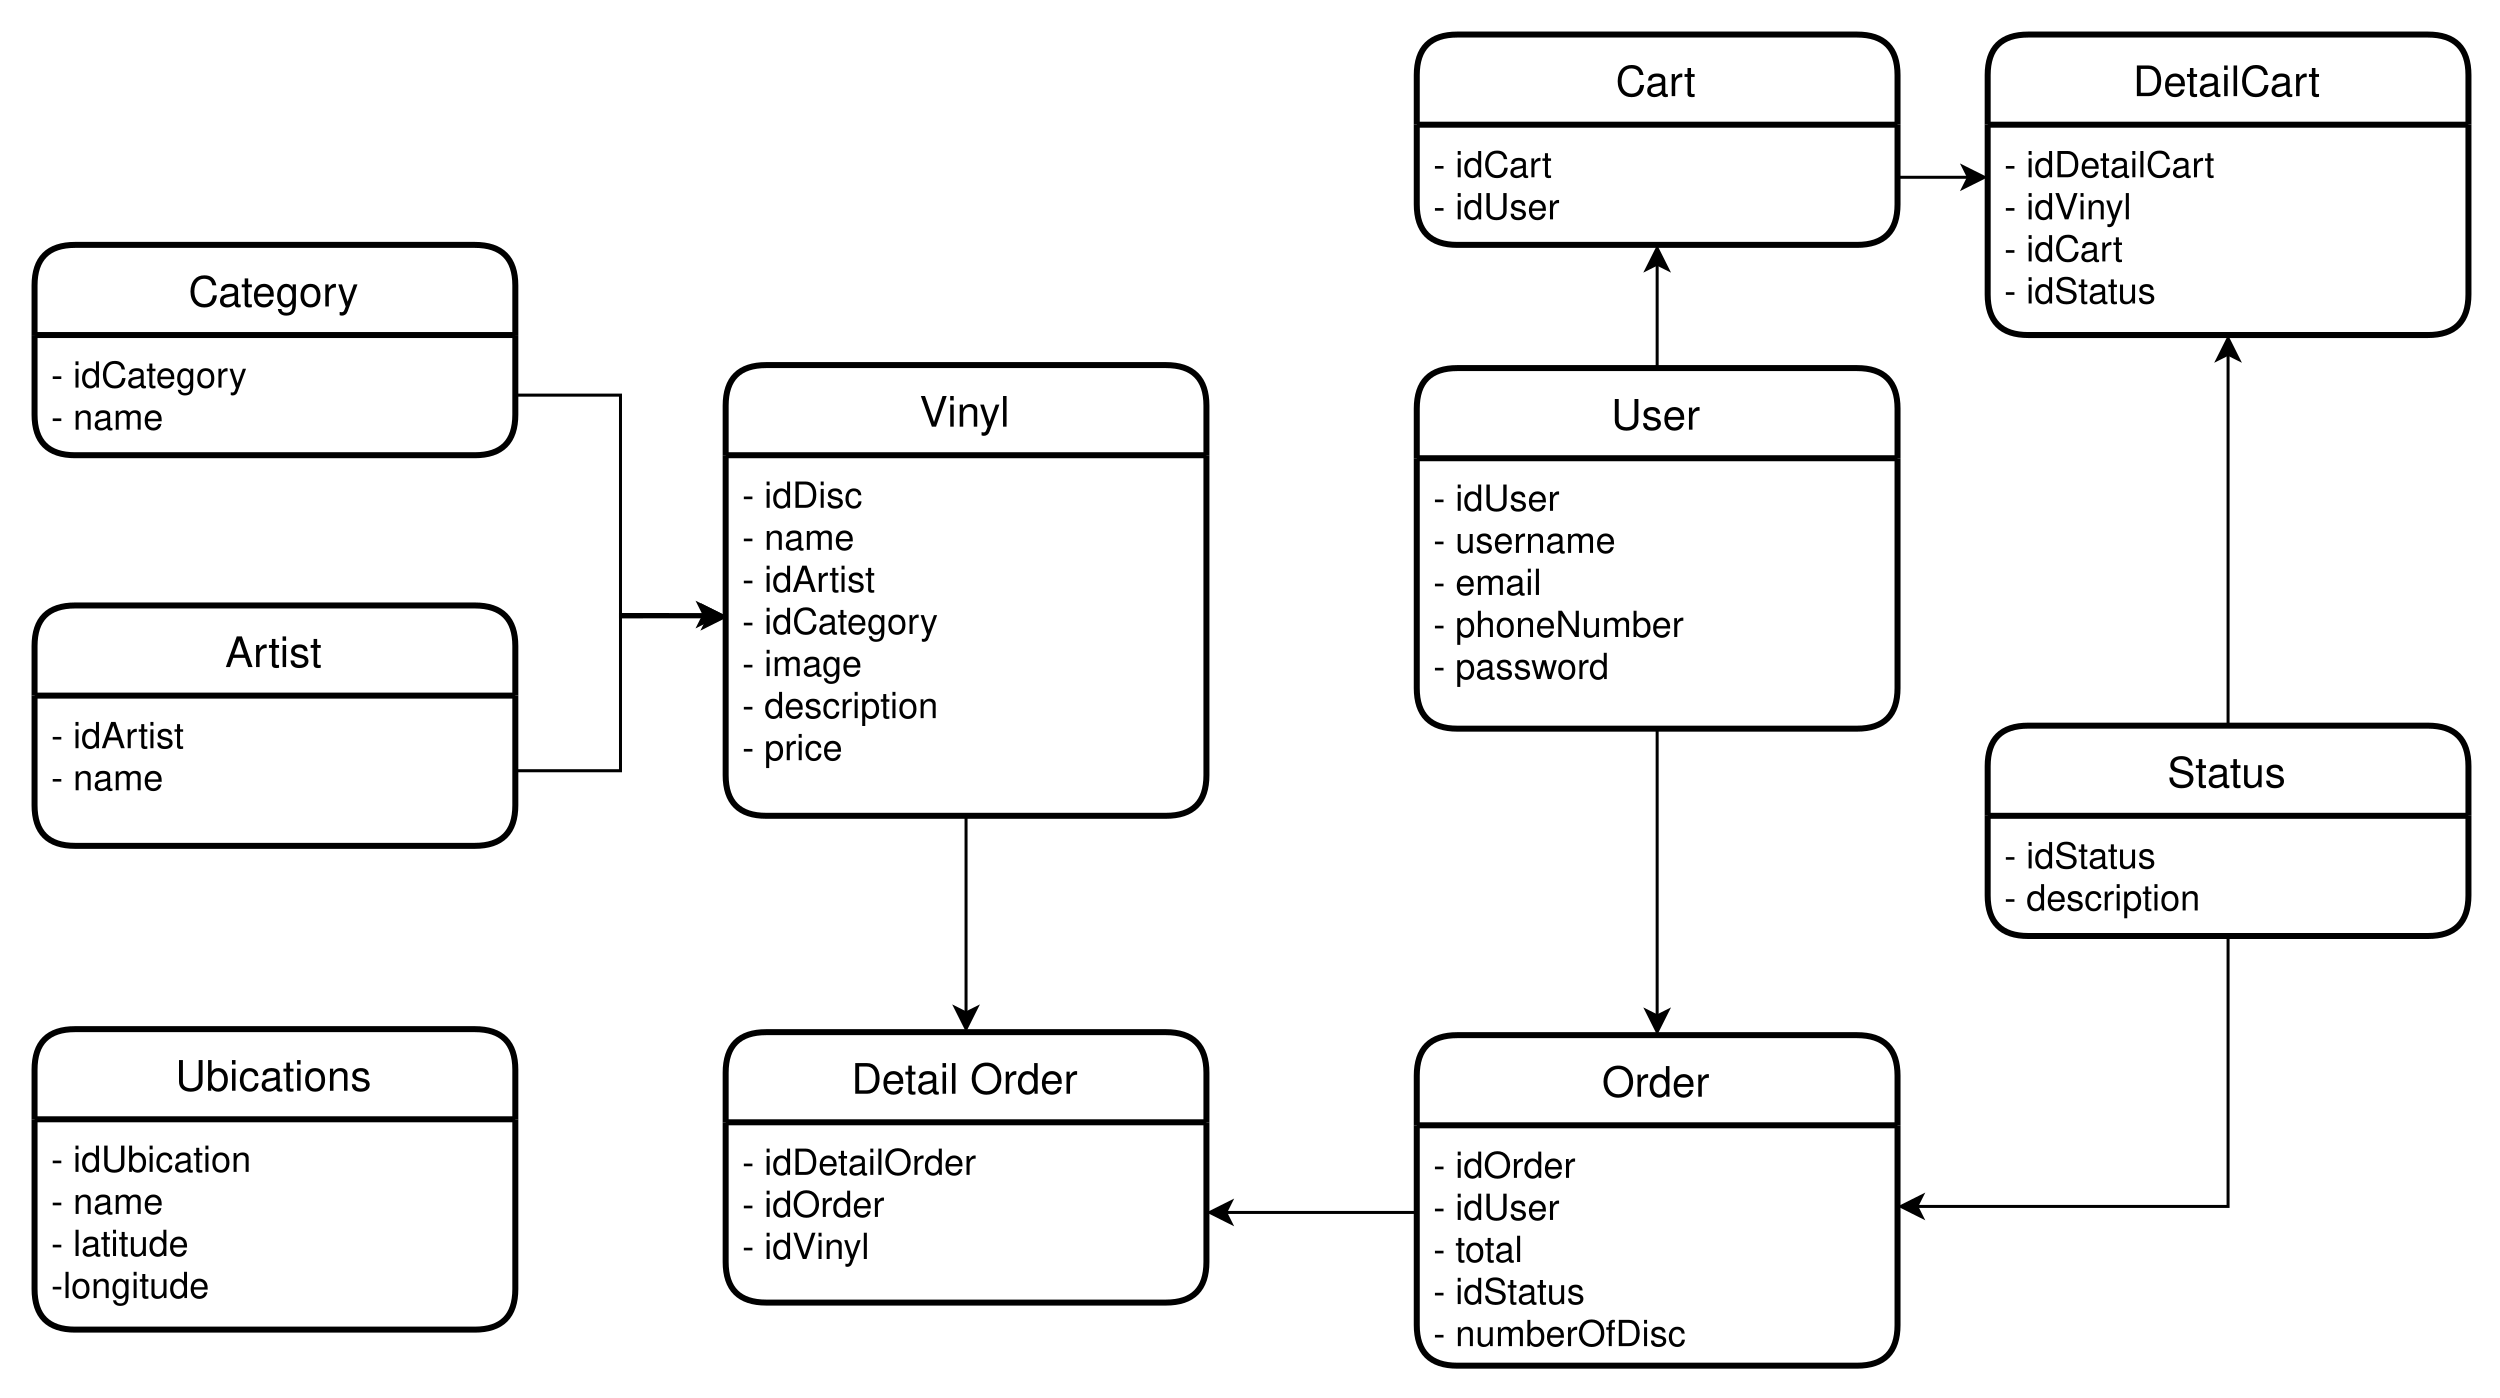
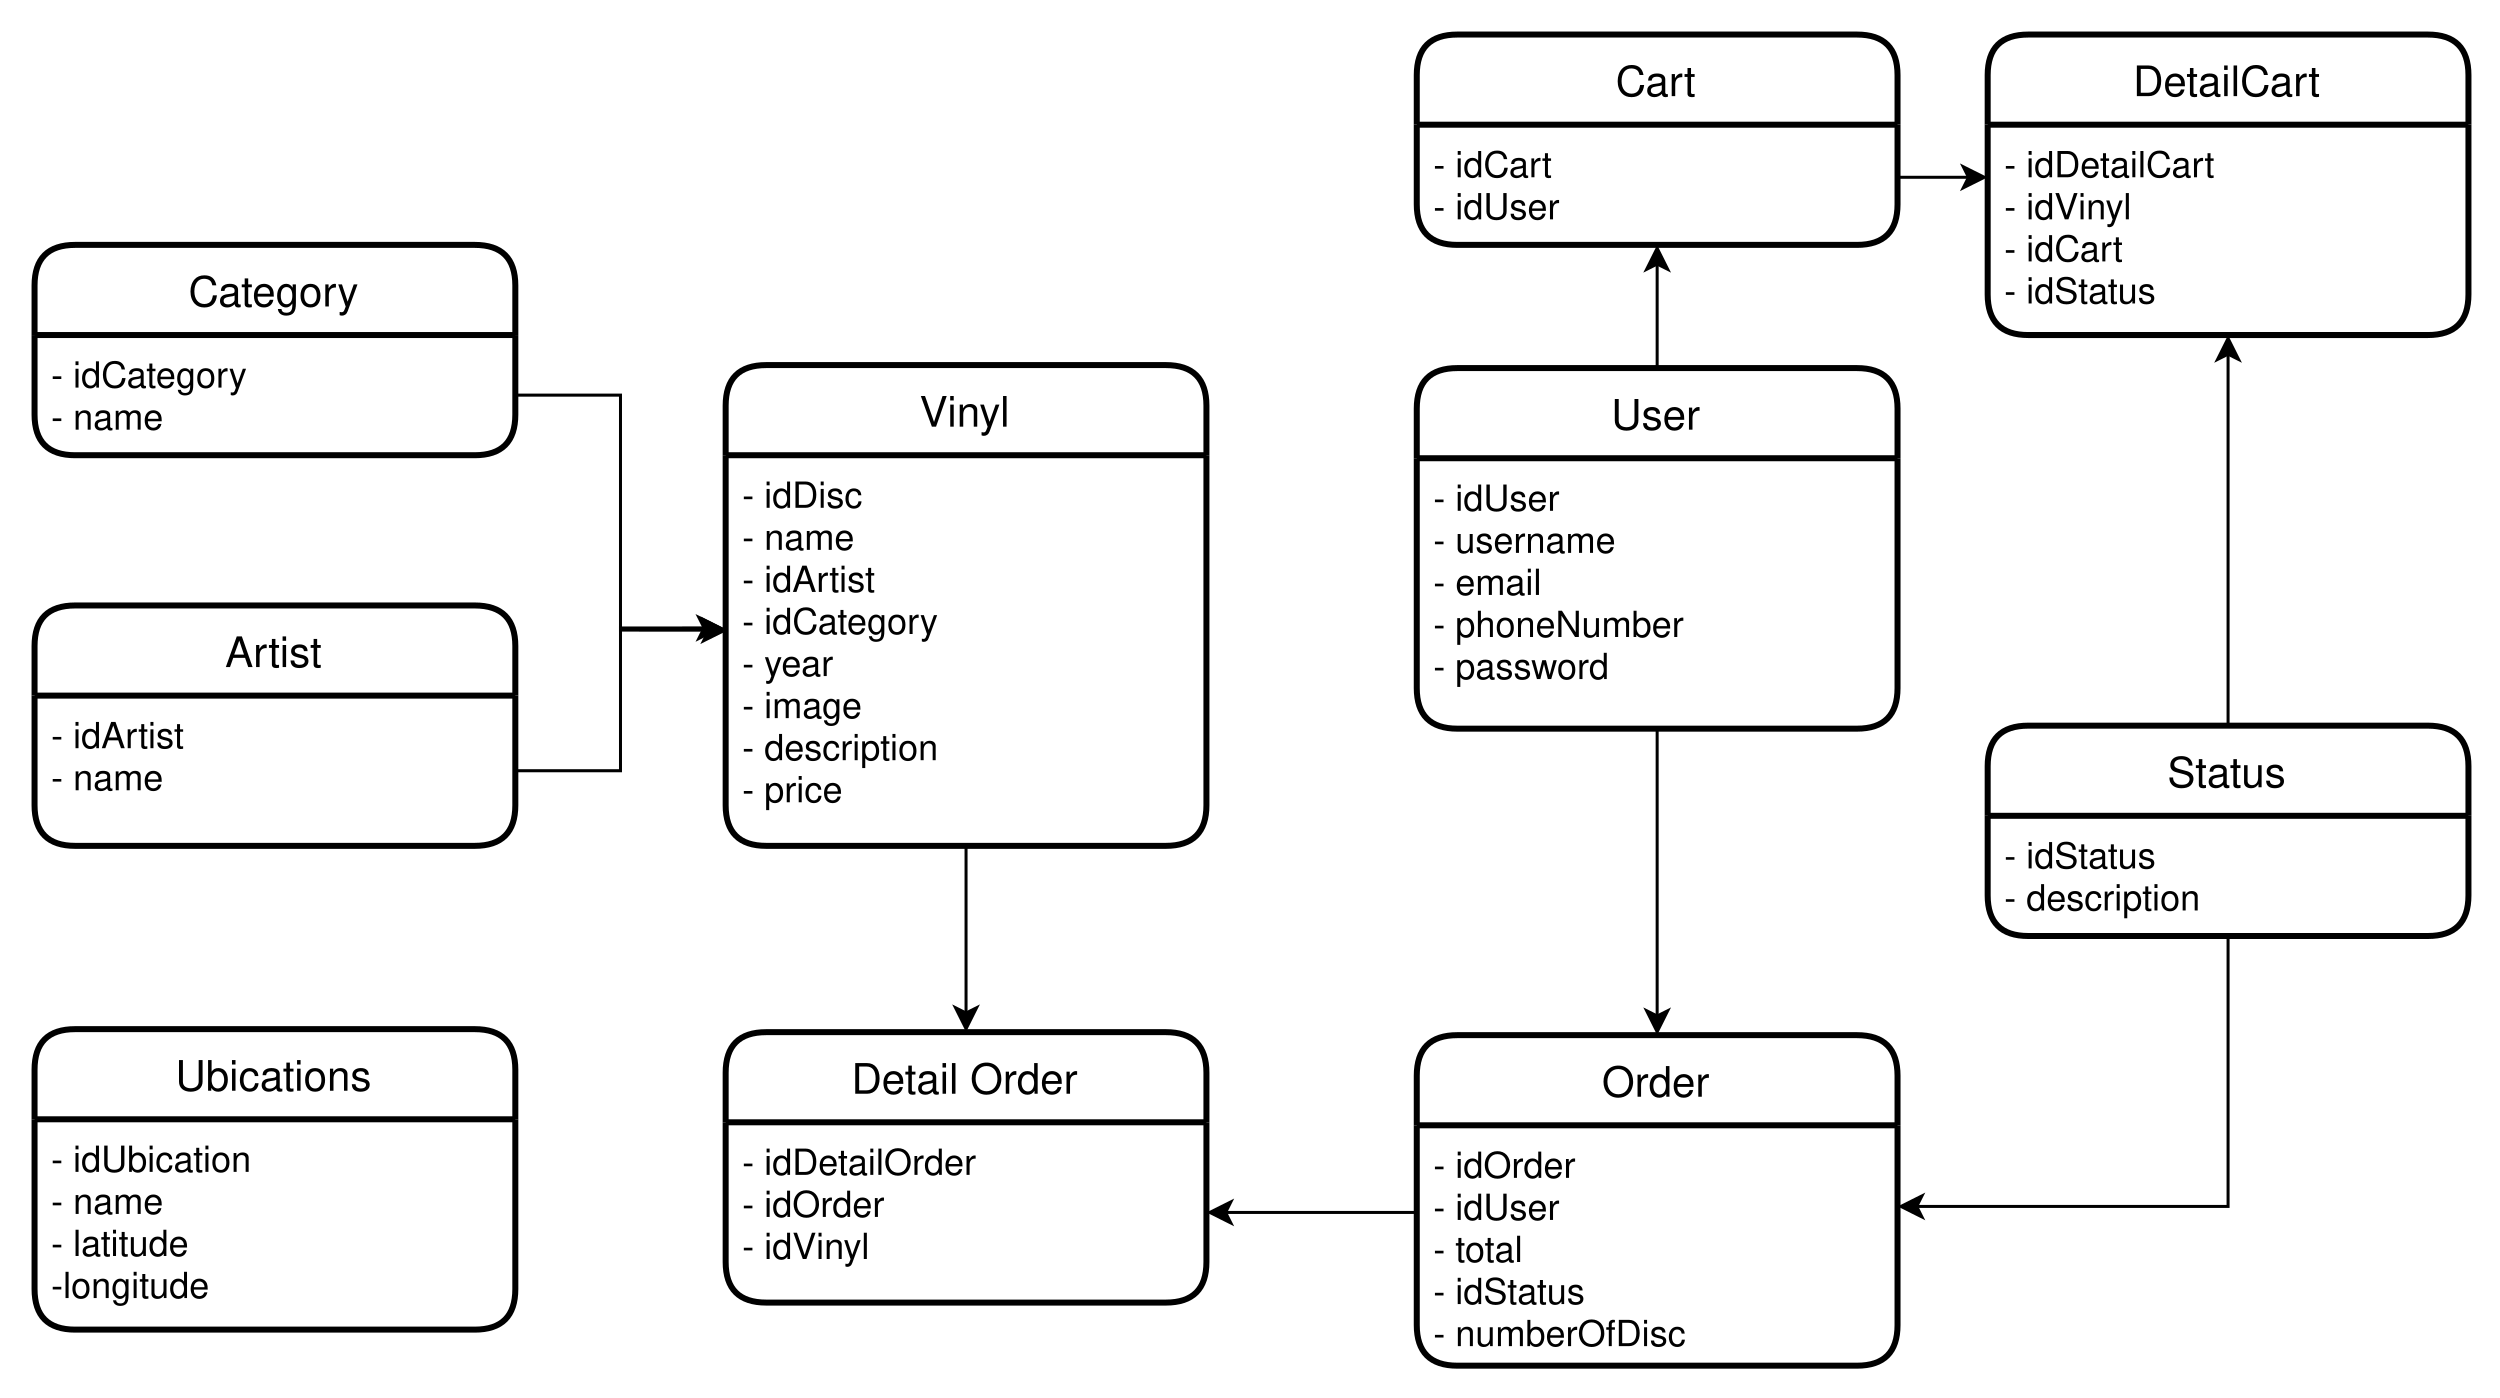
- <svg xmlns="http://www.w3.org/2000/svg" version="1.1" width="832px" height="465px" viewBox="-0.5 -0.5 832 465" content="&lt;mxfile host=&quot;app.diagrams.net&quot; modified=&quot;2022-06-09T23:54:01.515Z&quot; agent=&quot;5.0 (Windows NT 10.0; Win64; x64) AppleWebKit/537.36 (KHTML, like Gecko) Chrome/102.0.5.63 Safari/537.36 Edg/102.0.124.33&quot; etag=&quot;ipShbWgawapiM2mtZI93&quot; version=&quot;19.0.3&quot; type=&quot;google&quot;&gt;&lt;diagram id=&quot;blKKWPUGJfYyZh1e_6p0&quot; name=&quot;Page-1&quot;&gt;7Vvfd6I4FP5rfOwcfquPrXZmz4yz0223uzP7sieFFNJGQkOsOn/9JhAUCCBW1LrjS4/5kkCa7343N7mhZ46mi08URMFX4kHcMzRv0TPHPcPoDwz+VwDLFHAcCfgUeSmkr4E79BNKUJPoDHkwLjRkhGCGoiLokjCELitggFIyLzZ7JLj41gj4UAHuXIBV9G/ksSBFB0Z/jf8GkR9kb9adYVozBVlj+Z/EAfDIPAeZ1z1zRAlh6a/pYgSxmLtsXtJ+H2tqVwOjMGRtOgy+D2nwAj7PY8e5/cMm1/j26kI+5RXgmfyH/0LhEssRs2U2DfEcTTEIeenKDRD2JmBJZuK1MQPuc1a6CghFP0nIAOZVOgd4NWWSVVMrtLgTPTksUEpmoQc92emR18s+upWV5Vi05KGUPK/oMER/GPP2N9lcaCtoAmKWDSWbf1HrgThI3icKACM/5L9d3htSDqhTm80TpAwucpCc6k+QTCGjS95E1hp9Sbu0e2Mgy/O1FemOxIK8BdkSBNJy/dWz1+TyH5LfLbg2FK4vki5jFLs9w+kZpi5mQ4AhmMIShLxLyhCfzTI8Agz6RIyvWDEVyipiXMkuRRFDJCzVRBS5ULG6jBgMH9mK9xHBhJM0Dklijo8I4xIUR8BFoT9Jeo2tkkUJexE8Ii7yS/kCRqLMZMDDys4oYYDlytwgMmPC4AHiK27AfmK6pQGo9tMovs1GJY3IbGtDxr5sSHcUkqDHHaYsEsoC4pMQ4Os1mlO3mMV1mwkR057M5xNkbCkZAjNGhKdg08yL8Gmky++i/wc7K/7I140X8uFpaSlL6VjFAGt9poRiMqOubPXnxf3X4RcWaU+G/Qr1yb9PEz3jirszH7KmdjUMUogBQ6/FgexCT9MocxK/j7lHO3vzHb25rZW9uX5AJVZSXeXNR0bvkvdKOc/51wSfcVTx60kNnAKEVTgKuDf7fTZ9qHpaBOJ4Tqh3Qj5btYNGDXXulYcdmIL/z4/be/+FfYaLW/b0HH+ZvFgVqs+W6rPud9O9VZS96bSkerAvqutiuMrYLFF7otZcxQkJdtsgq1Ecncu5izi9csSWwvE6xD4LulNBr8qbyO7vi2y7RtA1u6rSAv6ridlqzfeWYrb2xa+j8DuGLAm3tG/UO8fm3Z+02Jpx5HisX6PplHlJe+kUpRqtPoz7n4vcaW0BW4rc2ddezFQIP2t7L/tuWzPbUa3r++Jajc6aBKxsxUX6QhBbbsh5ZLO4vNonm+9vj+kJ7cl4AZX4RtV0rvO97b4GCvf3D3ymxHl2fBZ7x7G5rbU9Y9P2xfewRusr1jenTcSpL5t5BRiT0C+Dv3BQP2htKFv6gS42bZVZkKFC0WGTIJpWSINoHyxr0GtOhSSlG0gRnwEh2Fx+ZEM6pGnbmk+HNOUcSymYA6RHqrNX+lGJu6hkzjgsc8ZpMmccWXJF2jZQ1oqdplnPs9O0R3ov7JhHZUcvSsrugp2m2H8jO/2u2Um6XlIKlrkGEUEhi3NPvhFALp4alAIqefXq49va8x/pCNZ2svpXdjAd6xim83YTqBBo0+bm8AKtzmlqSiQ7ElHcec/S8QGF3j9gbNpwAaUyo0DVy1uV10Pe735DZazZ3N9lnqB6yIZCW3pcfNZpFzp1hm/UaSeHC9WMq6fG+TRBpVxlPkC5gVnRNDtQPBltb3uW0Cyj0zlM0O3TioCyiO3I0W2/nPZzStffS+0dp7F9Mbpt3Xs13DQglL1KFrFdmFwddmrHMJLd7t3uYlyb79m+swBbTQvVOODz0r3j0m1pRw+x6y7tVCbxCh89nMxq3Ha9fdc3cqrX2/5xXWnxsMpod1rVzTcMrT9iMI+xojul8ydDH9Sv0JsXVl5cf1yXNl9/oWhe/wc=&lt;/diagram&gt;&lt;/mxfile&gt;">
+ <svg xmlns="http://www.w3.org/2000/svg" version="1.1" width="832px" height="465px" viewBox="-0.5 -0.5 832 465" content="&lt;mxfile host=&quot;app.diagrams.net&quot; modified=&quot;2022-06-12T22:05:39.111Z&quot; agent=&quot;5.0 (Windows NT 10.0; Win64; x64) AppleWebKit/537.36 (KHTML, like Gecko) Chrome/102.0.5.63 Safari/537.36 Edg/102.0.124.33&quot; etag=&quot;Wbh4rzhDAW5SAg4nXZfr&quot; version=&quot;19.0.3&quot; type=&quot;google&quot;&gt;&lt;diagram id=&quot;blKKWPUGJfYyZh1e_6p0&quot; name=&quot;Page-1&quot;&gt;7Vtde6I4FP41XnYeCB/qZaud2WfG2em2292ZvdknhRTSIqEhVp1fvwkEBYKIFYvueKU5SSCe97wnJ+fEnjGaLj5RGPlfiYuCHtDcRc8Y9wDQgTbkH0KyTCW2DVKBR7ErB60Fd/gnkkJNSmfYRXFhICMkYDgqCh0ShshhBRmklMyLwx5JUHxrBD2kCO4cGKjSv7HL/FQ6AP21/DeEPT97s27LHzyF2WD5S2IfumSeExnXPWNECWHpt+lihAKhvEwv6byPG3pXC6MoZE0mDL4Pqf8CP89j2779wyLXwe3VhXzKKwxm8gf/hcNlIFfMlpka4jmeBjDkrSvHx4E7gUsyE6+NGXSes9aVTyj+SUIGA96lcwHvpkyiamiFEXdiJhcLKSWz0EWunPTI++Uc3czaci1a8lBKnldwADEfxXz8TaYLbSWawJhlS8n0L3pdGPvJ+0QDBtgL+XeHz0aUC1TVZnpClKFFTiRV/QmRKWJ0yYfIXtCXsEu7BwPZnq+tSLelzM9bUCaE0nK91bPX4PIvEt8dsAYK1hfJlDGOnR6we8DQhTaEMIRTVBJh95IyzLVZFo8gQx4R6yt0LBGk5bFTQbaijJPboThimISlnohiBymGmGEVoEe2MoURCQjHbRySxEIfcRCURHEEHRx6k2TW2CwZmTAhAS3mvL+UL2AkyqwIPqxMjxIGWa7NbSSzrwA+oOCK27SXWHNpAapJ1fJxu51JuzKampVxKLPSbQUk5HIfKpuEMp94JITB9VqaI7zQ4nrMhAi1J/p8QowtJUJwxohwHmyaORauRrr8LuZ/sLLmj3zfeCEfnraWsrWR2jGZUUeu/8+L+6/DLyzSnoD1ivTJv08TPYOGOzQPsbpxcqBQQi2CFAWQ4dfiRrMPPHXLzrH+PuZO7uzg93TwllZ28HpDJoIWmFgJdZWDH4HeJZ+VYp7zr4l8xqWKq0960BTiQBVHPvdmv8+mD1VPi2Aczwl1T8hnq3ZQy6HWvfKwBVPw/vlxe++9sM9occuenuMvkxezgvXZ7n3m/X68N4u0N+yGUA8OBfWmsK4yXEvYnrA113FChN01yKolR+t0tg6FsalgvI66z4RuldCr9jaw+4cC29pA6A0HrdIG/quR2WyM945kNg+Fr63gO0YsCbe0b9Q9x+btJ18sDXQcj/U3cDpFXsJeSqxUS6vzc/9zktuNLWBHkreRbKs8MhgK4GduH+TcbWlGM6h1/VBYq9FZHYGVo7ioaAhgywM5jmwWl3f75PD97TFN2p6MF1CBr2VN6zw/2OlroGB//8A1JfLZ8ZnsLcfmltY0x6YdCu/hBq6vUN9eSRFZXzZzC+KAhF5Z+AsH9YPGhrKjH2jj0FZZBRkqEL1vEUTTCmUQ7YNpDnr1pZCkdYMo5hoQhG1eH6k7tubrI3VlyPcvj1RXr/ROgbuoRA68L3LgNJEDHVOuCNsWyBqhU6f1PDp1Z6RjQcfoFB29SCmrDXTqYv+t6PTbRieZekkpXOYGRASHLM49+UYIcvHUoBRQydtYH982nn9JV7C2k9VP2cN0zC5M5+0mUEHQusPNsdwL0JRIdiSiuPOZpeUEhd5/x9i09kZKRUWBqve5Kq+HHO95Q0Ws3tyPsk5QvWSgwJami888bYOn9vCNPG0luVCNuJo1zpcJKukq6wHKpcyKoVlC8WS4vWsuoZ5Gp5NM0K3TioCyiK3j6LZfLvvZpRvxpfG2XTu+GN02nr1abhoQylkli9gtTK4OO7UujKSDe7cVR6xa73ksAbZaFtrggM9b955bt6l1HmJvurRTWcQr/OnhZHbjpvvtUd/Iqd5v+9260mKyChwuW5WdBDvwpW/a0e1S/gnog8079PaNlTfX/7dLh6//tWhc/wc=&lt;/diagram&gt;&lt;/mxfile&gt;" style="background-color: rgb(255, 255, 255);">
  <defs />
  <g>
    <path d="M 401 151 L 401 134.5 Q 401 121 387.5 121 L 254.5 121 Q 241 121 241 134.5 L 241 151" fill="rgb(255, 255, 255)" stroke="rgb(0, 0, 0)" stroke-width="2" stroke-miterlimit="10" pointer-events="all" />
-     <path d="M 241 151 L 241 257.5 Q 241 271 254.5 271 L 387.5 271 Q 401 271 401 257.5 L 401 151" fill="none" stroke="rgb(0, 0, 0)" stroke-width="2" stroke-miterlimit="10" pointer-events="none" />
+     <path d="M 241 151 L 241 267.5 Q 241 281 254.5 281 L 387.5 281 Q 401 281 401 267.5 L 401 151" fill="none" stroke="rgb(0, 0, 0)" stroke-width="2" stroke-miterlimit="10" pointer-events="none" />
    <path d="M 241 151 L 401 151" fill="none" stroke="rgb(0, 0, 0)" stroke-width="2" stroke-miterlimit="10" pointer-events="none" />
    <g fill="rgb(0, 0, 0)" font-family="Helvetica" pointer-events="none" text-anchor="middle" font-size="14px">
      <text x="320.5" y="141.5">Vinyl</text>
    </g>
    <g fill="rgb(0, 0, 0)" font-family="Helvetica" pointer-events="none" font-size="12px">
      <text x="246.5" y="168.5">- idDisc</text>
      <text x="246.5" y="182.5">- name</text>
      <text x="246.5" y="196.5">- idArtist</text>
      <text x="246.5" y="210.5">- idCategory</text>
-       <text x="246.5" y="224.5">- image</text>
-       <text x="246.5" y="238.5">- description</text>
-       <text x="246.5" y="252.5">- price</text>
+       <text x="246.5" y="224.5">- year</text>
+       <text x="246.5" y="238.5">- image</text>
+       <text x="246.5" y="252.5">- description</text>
+       <text x="246.5" y="266.5">- price</text>
    </g>
    <path d="M 551 122 L 551 87.37" fill="none" stroke="rgb(0, 0, 0)" stroke-miterlimit="10" pointer-events="none" />
    <path d="M 551 82.12 L 554.5 89.12 L 551 87.37 L 547.5 89.12 Z" fill="rgb(0, 0, 0)" stroke="rgb(0, 0, 0)" stroke-miterlimit="10" pointer-events="none" />
    <path d="M 631 152 L 631 135.5 Q 631 122 617.5 122 L 484.5 122 Q 471 122 471 135.5 L 471 152" fill="rgb(255, 255, 255)" stroke="rgb(0, 0, 0)" stroke-width="2" stroke-miterlimit="10" pointer-events="none" />
    <path d="M 471 152 L 471 228.5 Q 471 242 484.5 242 L 617.5 242 Q 631 242 631 228.5 L 631 152" fill="none" stroke="rgb(0, 0, 0)" stroke-width="2" stroke-miterlimit="10" pointer-events="none" />
    <path d="M 471 152 L 631 152" fill="none" stroke="rgb(0, 0, 0)" stroke-width="2" stroke-miterlimit="10" pointer-events="none" />
    <g fill="rgb(0, 0, 0)" font-family="Helvetica" pointer-events="none" text-anchor="middle" font-size="14px">
      <text x="550.5" y="142.5">User</text>
    </g>
    <g fill="rgb(0, 0, 0)" font-family="Helvetica" pointer-events="none" font-size="12px">
      <text x="476.5" y="169.5">- idUser</text>
      <text x="476.5" y="183.5">- username</text>
      <text x="476.5" y="197.5">- email</text>
      <text x="476.5" y="211.5">- phoneNumber</text>
      <text x="476.5" y="225.5">- password</text>
    </g>
    <path d="M 171 231 L 171 214.5 Q 171 201 157.5 201 L 24.5 201 Q 11 201 11 214.5 L 11 231" fill="rgb(255, 255, 255)" stroke="rgb(0, 0, 0)" stroke-width="2" stroke-miterlimit="10" pointer-events="none" />
    <path d="M 11 231 L 11 267.5 Q 11 281 24.5 281 L 157.5 281 Q 171 281 171 267.5 L 171 231" fill="none" stroke="rgb(0, 0, 0)" stroke-width="2" stroke-miterlimit="10" pointer-events="none" />
    <path d="M 11 231 L 171 231" fill="none" stroke="rgb(0, 0, 0)" stroke-width="2" stroke-miterlimit="10" pointer-events="none" />
    <g fill="rgb(0, 0, 0)" font-family="Helvetica" pointer-events="none" text-anchor="middle" font-size="14px">
      <text x="90.5" y="221.5">Artist</text>
    </g>
    <g fill="rgb(0, 0, 0)" font-family="Helvetica" pointer-events="none" font-size="12px">
      <text x="16.5" y="248.5">- idArtist</text>
      <text x="16.5" y="262.5">- name </text>
    </g>
    <path d="M 171 111 L 171 94.5 Q 171 81 157.5 81 L 24.5 81 Q 11 81 11 94.5 L 11 111" fill="rgb(255, 255, 255)" stroke="rgb(0, 0, 0)" stroke-width="2" stroke-miterlimit="10" pointer-events="none" />
    <path d="M 11 111 L 11 137.5 Q 11 151 24.5 151 L 157.5 151 Q 171 151 171 137.5 L 171 111" fill="none" stroke="rgb(0, 0, 0)" stroke-width="2" stroke-miterlimit="10" pointer-events="none" />
    <path d="M 11 111 L 171 111" fill="none" stroke="rgb(0, 0, 0)" stroke-width="2" stroke-miterlimit="10" pointer-events="none" />
    <g fill="rgb(0, 0, 0)" font-family="Helvetica" pointer-events="none" text-anchor="middle" font-size="14px">
      <text x="90.5" y="101.5">Category</text>
    </g>
    <g fill="rgb(0, 0, 0)" font-family="Helvetica" pointer-events="none" font-size="12px">
      <text x="16.5" y="128.5">- idCategory</text>
      <text x="16.5" y="142.5">- name</text>
    </g>
    <path d="M 401 373 L 401 356.5 Q 401 343 387.5 343 L 254.5 343 Q 241 343 241 356.5 L 241 373" fill="rgb(255, 255, 255)" stroke="rgb(0, 0, 0)" stroke-width="2" stroke-miterlimit="10" pointer-events="none" />
    <path d="M 241 373 L 241 419.5 Q 241 433 254.5 433 L 387.5 433 Q 401 433 401 419.5 L 401 373" fill="none" stroke="rgb(0, 0, 0)" stroke-width="2" stroke-miterlimit="10" pointer-events="none" />
    <path d="M 241 373 L 401 373" fill="none" stroke="rgb(0, 0, 0)" stroke-width="2" stroke-miterlimit="10" pointer-events="none" />
    <g fill="rgb(0, 0, 0)" font-family="Helvetica" pointer-events="none" text-anchor="middle" font-size="14px">
      <text x="320.5" y="363.5">Detail Order</text>
    </g>
    <g fill="rgb(0, 0, 0)" font-family="Helvetica" pointer-events="none" font-size="12px">
      <text x="246.5" y="390.5">- idDetailOrder</text>
      <text x="246.5" y="404.5">- idOrder</text>
      <text x="246.5" y="418.5">- idVinyl</text>
    </g>
    <path d="M 631 374 L 631 357.5 Q 631 344 617.5 344 L 484.5 344 Q 471 344 471 357.5 L 471 374" fill="rgb(255, 255, 255)" stroke="rgb(0, 0, 0)" stroke-width="2" stroke-miterlimit="10" pointer-events="none" />
    <path d="M 471 374 L 471 440.5 Q 471 454 484.5 454 L 617.5 454 Q 631 454 631 440.5 L 631 374" fill="none" stroke="rgb(0, 0, 0)" stroke-width="2" stroke-miterlimit="10" pointer-events="none" />
    <path d="M 471 374 L 631 374" fill="none" stroke="rgb(0, 0, 0)" stroke-width="2" stroke-miterlimit="10" pointer-events="none" />
    <g fill="rgb(0, 0, 0)" font-family="Helvetica" pointer-events="none" text-anchor="middle" font-size="14px">
      <text x="550.5" y="364.5">Order</text>
    </g>
    <g fill="rgb(0, 0, 0)" font-family="Helvetica" pointer-events="none" font-size="12px">
      <text x="476.5" y="391.5">- idOrder</text>
      <text x="476.5" y="405.5">- idUser</text>
      <text x="476.5" y="419.5">- total</text>
      <text x="476.5" y="433.5">- idStatus</text>
      <text x="476.5" y="447.5">- numberOfDisc</text>
    </g>
    <path d="M 171 372 L 171 355.5 Q 171 342 157.5 342 L 24.5 342 Q 11 342 11 355.5 L 11 372" fill="rgb(255, 255, 255)" stroke="rgb(0, 0, 0)" stroke-width="2" stroke-miterlimit="10" pointer-events="none" />
    <path d="M 11 372 L 11 428.5 Q 11 442 24.5 442 L 157.5 442 Q 171 442 171 428.5 L 171 372" fill="none" stroke="rgb(0, 0, 0)" stroke-width="2" stroke-miterlimit="10" pointer-events="none" />
    <path d="M 11 372 L 171 372" fill="none" stroke="rgb(0, 0, 0)" stroke-width="2" stroke-miterlimit="10" pointer-events="none" />
    <g fill="rgb(0, 0, 0)" font-family="Helvetica" pointer-events="none" text-anchor="middle" font-size="14px">
      <text x="90.5" y="362.5">Ubications</text>
    </g>
    <g fill="rgb(0, 0, 0)" font-family="Helvetica" pointer-events="none" font-size="12px">
      <text x="16.5" y="389.5">- idUbication</text>
      <text x="16.5" y="403.5">- name</text>
      <text x="16.5" y="417.5">- latitude</text>
      <text x="16.5" y="431.5">-longitude</text>
    </g>
-     <path d="M 171 131 L 206 131 L 206 204.8 L 235.43 204.77" fill="none" stroke="rgb(0, 0, 0)" stroke-miterlimit="10" pointer-events="none" />
-     <path d="M 240.68 204.76 L 233.69 208.27 L 235.43 204.77 L 233.68 201.27 Z" fill="rgb(0, 0, 0)" stroke="rgb(0, 0, 0)" stroke-miterlimit="10" pointer-events="none" />
-     <path d="M 171 256 L 206 256 L 206 204 L 233.83 204.03" fill="none" stroke="rgb(0, 0, 0)" stroke-miterlimit="10" pointer-events="none" />
-     <path d="M 239.08 204.04 L 232.08 207.53 L 233.83 204.03 L 232.09 200.53 Z" fill="rgb(0, 0, 0)" stroke="rgb(0, 0, 0)" stroke-miterlimit="10" pointer-events="none" />
-     <path d="M 321 271 L 321 336.63" fill="none" stroke="rgb(0, 0, 0)" stroke-miterlimit="10" pointer-events="none" />
+     <path d="M 171 131 L 206 131 L 206 209.2 L 235.43 209.23" fill="none" stroke="rgb(0, 0, 0)" stroke-miterlimit="10" pointer-events="none" />
+     <path d="M 240.68 209.24 L 233.68 212.73 L 235.43 209.23 L 233.69 205.73 Z" fill="rgb(0, 0, 0)" stroke="rgb(0, 0, 0)" stroke-miterlimit="10" pointer-events="none" />
+     <path d="M 171 256 L 206 256 L 206 208.5 L 233.83 208.47" fill="none" stroke="rgb(0, 0, 0)" stroke-miterlimit="10" pointer-events="none" />
+     <path d="M 239.08 208.46 L 232.09 211.97 L 233.83 208.47 L 232.08 204.97 Z" fill="rgb(0, 0, 0)" stroke="rgb(0, 0, 0)" stroke-miterlimit="10" pointer-events="none" />
+     <path d="M 321 281 L 321 336.63" fill="none" stroke="rgb(0, 0, 0)" stroke-miterlimit="10" pointer-events="none" />
    <path d="M 321 341.88 L 317.5 334.88 L 321 336.63 L 324.5 334.88 Z" fill="rgb(0, 0, 0)" stroke="rgb(0, 0, 0)" stroke-miterlimit="10" pointer-events="none" />
    <path d="M 471 403 L 451 403 L 407.37 403" fill="none" stroke="rgb(0, 0, 0)" stroke-miterlimit="10" pointer-events="none" />
    <path d="M 402.12 403 L 409.12 399.5 L 407.37 403 L 409.12 406.5 Z" fill="rgb(0, 0, 0)" stroke="rgb(0, 0, 0)" stroke-miterlimit="10" pointer-events="none" />
    <path d="M 551 242 L 551 337.63" fill="none" stroke="rgb(0, 0, 0)" stroke-miterlimit="10" pointer-events="none" />
    <path d="M 551 342.88 L 547.5 335.88 L 551 337.63 L 554.5 335.88 Z" fill="rgb(0, 0, 0)" stroke="rgb(0, 0, 0)" stroke-miterlimit="10" pointer-events="none" />
    <path d="M 631 41 L 631 24.5 Q 631 11 617.5 11 L 484.5 11 Q 471 11 471 24.5 L 471 41" fill="rgb(255, 255, 255)" stroke="rgb(0, 0, 0)" stroke-width="2" stroke-miterlimit="10" pointer-events="none" />
    <path d="M 471 41 L 471 67.5 Q 471 81 484.5 81 L 617.5 81 Q 631 81 631 67.5 L 631 41" fill="none" stroke="rgb(0, 0, 0)" stroke-width="2" stroke-miterlimit="10" pointer-events="none" />
    <path d="M 471 41 L 631 41" fill="none" stroke="rgb(0, 0, 0)" stroke-width="2" stroke-miterlimit="10" pointer-events="none" />
    <g fill="rgb(0, 0, 0)" font-family="Helvetica" pointer-events="none" text-anchor="middle" font-size="14px">
      <text x="550.5" y="31.5">Cart</text>
    </g>
    <g fill="rgb(0, 0, 0)" font-family="Helvetica" pointer-events="none" font-size="12px">
      <text x="476.5" y="58.5">- idCart</text>
      <text x="476.5" y="72.5">- idUser</text>
    </g>
    <path d="M 821 41 L 821 24.5 Q 821 11 807.5 11 L 674.5 11 Q 661 11 661 24.5 L 661 41" fill="rgb(255, 255, 255)" stroke="rgb(0, 0, 0)" stroke-width="2" stroke-miterlimit="10" pointer-events="none" />
    <path d="M 661 41 L 661 97.5 Q 661 111 674.5 111 L 807.5 111 Q 821 111 821 97.5 L 821 41" fill="none" stroke="rgb(0, 0, 0)" stroke-width="2" stroke-miterlimit="10" pointer-events="none" />
    <path d="M 661 41 L 821 41" fill="none" stroke="rgb(0, 0, 0)" stroke-width="2" stroke-miterlimit="10" pointer-events="none" />
    <g fill="rgb(0, 0, 0)" font-family="Helvetica" pointer-events="none" text-anchor="middle" font-size="14px">
      <text x="740.5" y="31.5">DetailCart</text>
    </g>
    <g fill="rgb(0, 0, 0)" font-family="Helvetica" pointer-events="none" font-size="12px">
      <text x="666.5" y="58.5">- idDetailCart</text>
      <text x="666.5" y="72.5">- idVinyl</text>
      <text x="666.5" y="86.5">- idCart</text>
      <text x="666.5" y="100.5">- idStatus</text>
    </g>
    <path d="M 741 311 L 741 401 L 637.37 401" fill="none" stroke="rgb(0, 0, 0)" stroke-miterlimit="10" pointer-events="none" />
    <path d="M 632.12 401 L 639.12 397.5 L 637.37 401 L 639.12 404.5 Z" fill="rgb(0, 0, 0)" stroke="rgb(0, 0, 0)" stroke-miterlimit="10" pointer-events="none" />
    <path d="M 741 241 L 741 117.37" fill="none" stroke="rgb(0, 0, 0)" stroke-miterlimit="10" pointer-events="none" />
    <path d="M 741 112.12 L 744.5 119.12 L 741 117.37 L 737.5 119.12 Z" fill="rgb(0, 0, 0)" stroke="rgb(0, 0, 0)" stroke-miterlimit="10" pointer-events="none" />
    <path d="M 821 271 L 821 254.5 Q 821 241 807.5 241 L 674.5 241 Q 661 241 661 254.5 L 661 271" fill="rgb(255, 255, 255)" stroke="rgb(0, 0, 0)" stroke-width="2" stroke-miterlimit="10" pointer-events="none" />
    <path d="M 661 271 L 661 297.5 Q 661 311 674.5 311 L 807.5 311 Q 821 311 821 297.5 L 821 271" fill="none" stroke="rgb(0, 0, 0)" stroke-width="2" stroke-miterlimit="10" pointer-events="none" />
    <path d="M 661 271 L 821 271" fill="none" stroke="rgb(0, 0, 0)" stroke-width="2" stroke-miterlimit="10" pointer-events="none" />
    <g fill="rgb(0, 0, 0)" font-family="Helvetica" pointer-events="none" text-anchor="middle" font-size="14px">
      <text x="740.5" y="261.5">Status</text>
    </g>
    <g fill="rgb(0, 0, 0)" font-family="Helvetica" pointer-events="none" font-size="12px">
      <text x="666.5" y="288.5">- idStatus</text>
      <text x="666.5" y="302.5">- description</text>
    </g>
    <path d="M 631 58.5 L 651 58.5 L 654.63 58.5" fill="none" stroke="rgb(0, 0, 0)" stroke-miterlimit="10" pointer-events="none" />
    <path d="M 659.88 58.5 L 652.88 62 L 654.63 58.5 L 652.88 55 Z" fill="rgb(0, 0, 0)" stroke="rgb(0, 0, 0)" stroke-miterlimit="10" pointer-events="none" />
  </g>
</svg>
